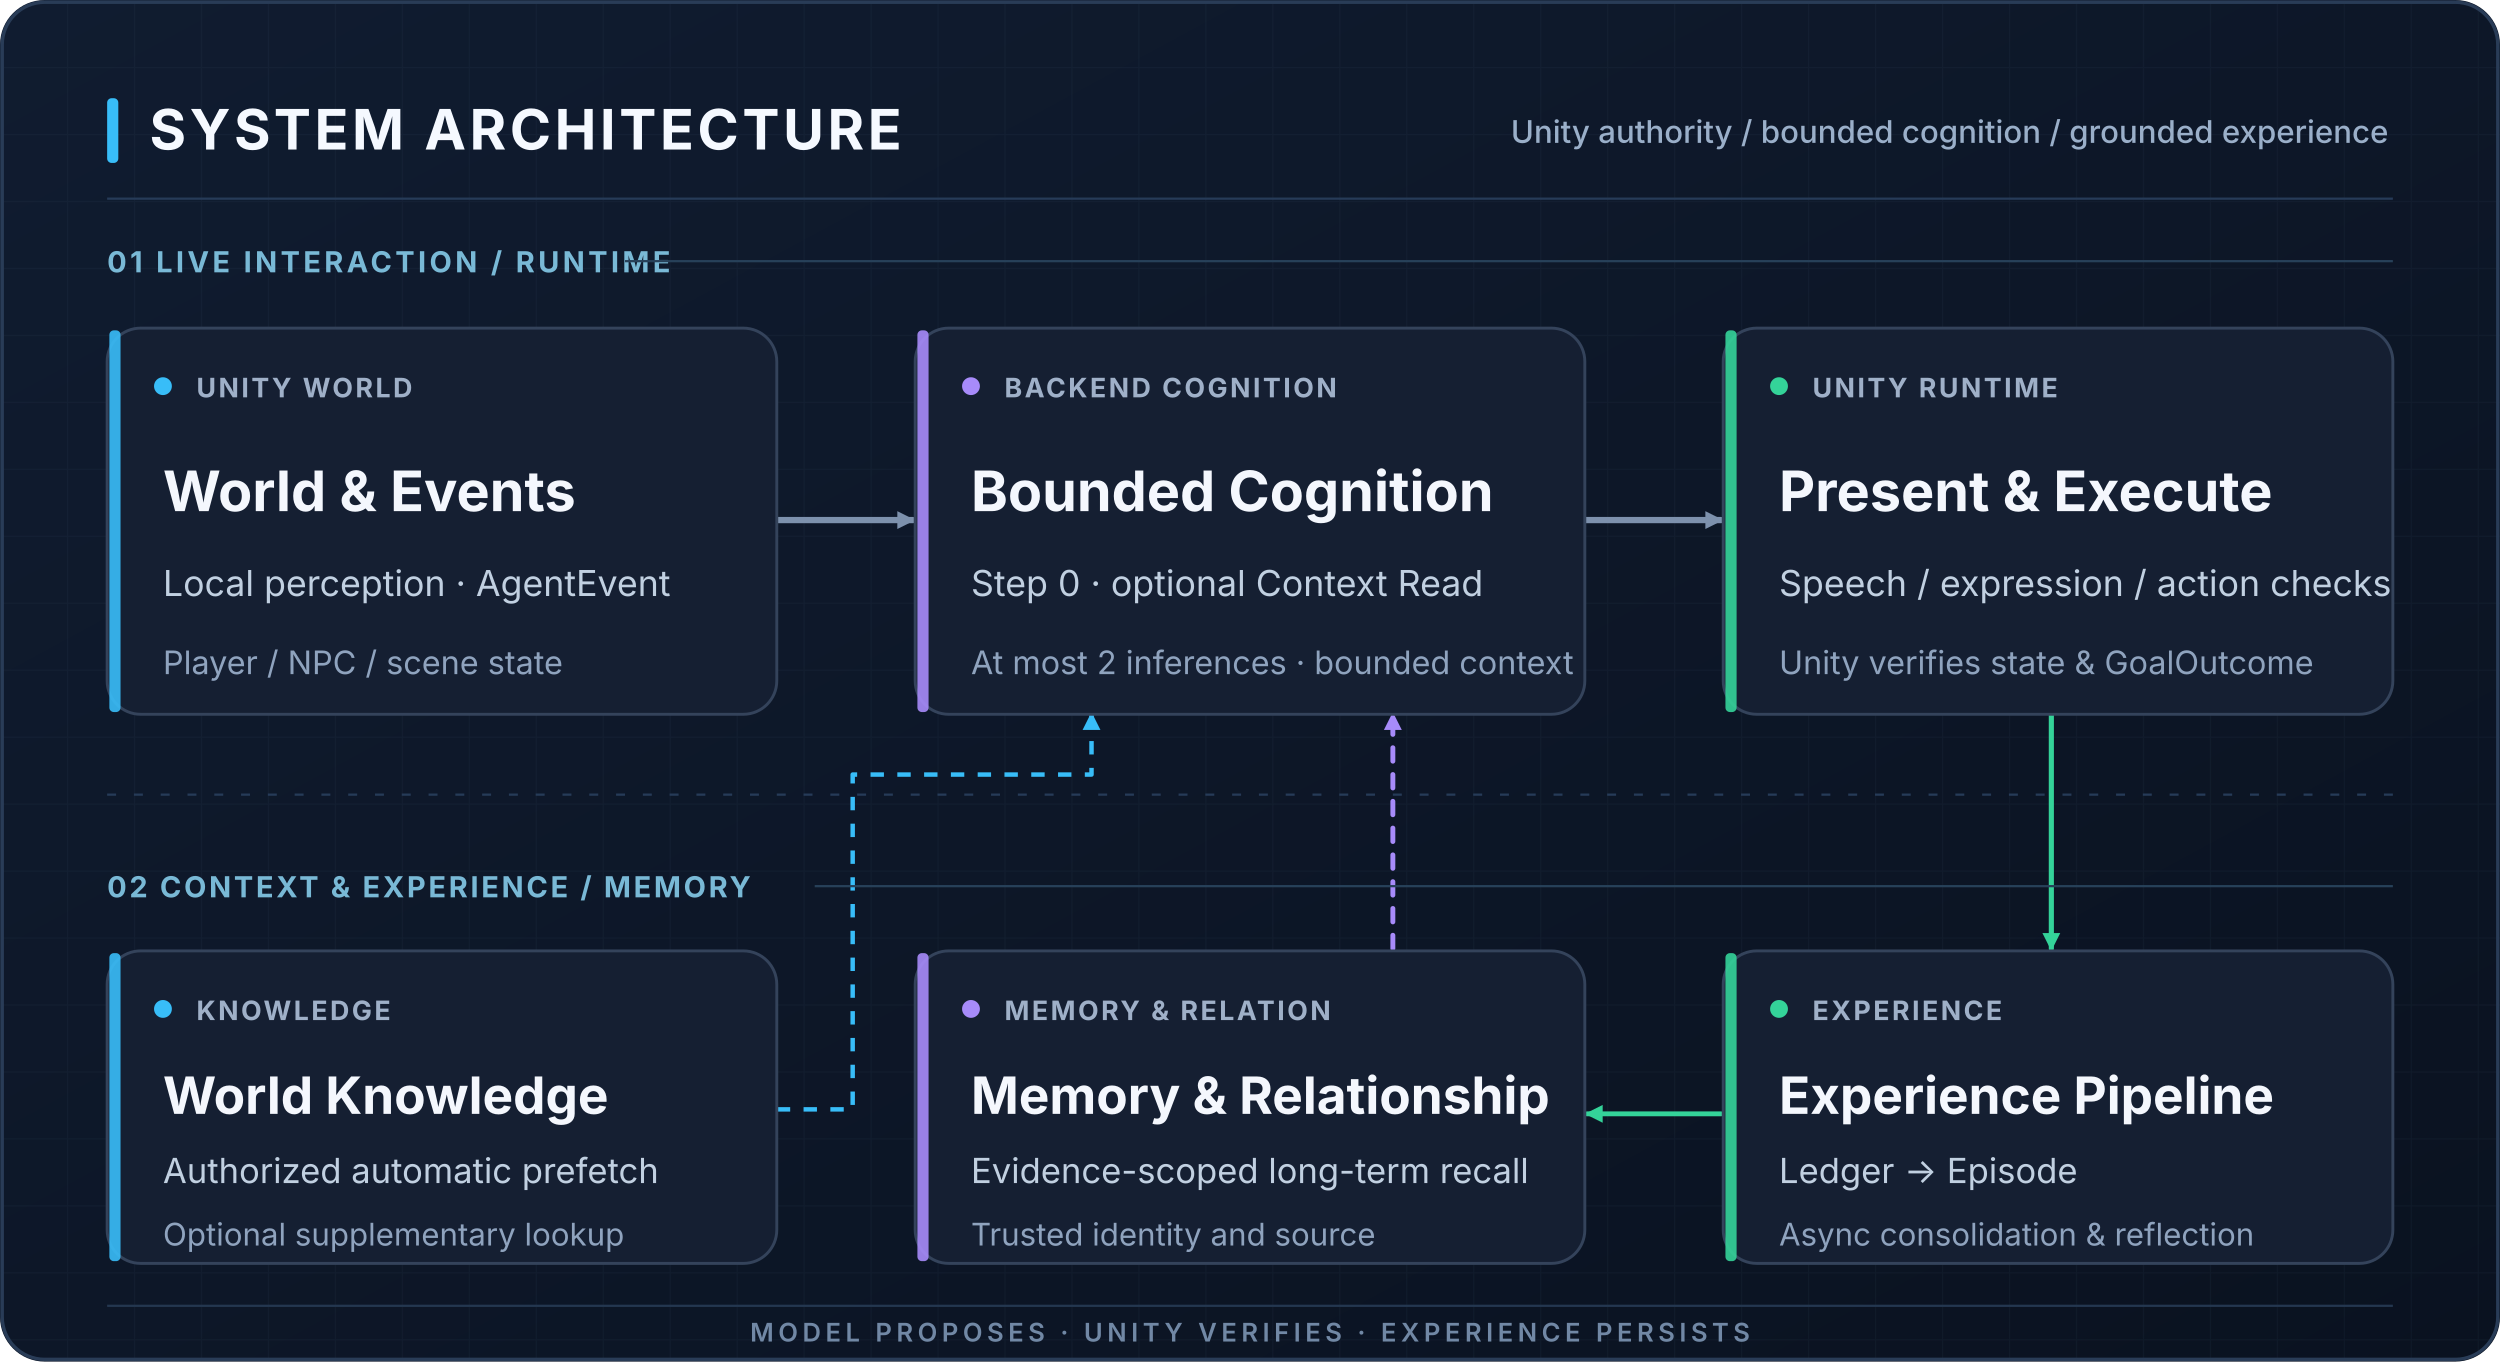
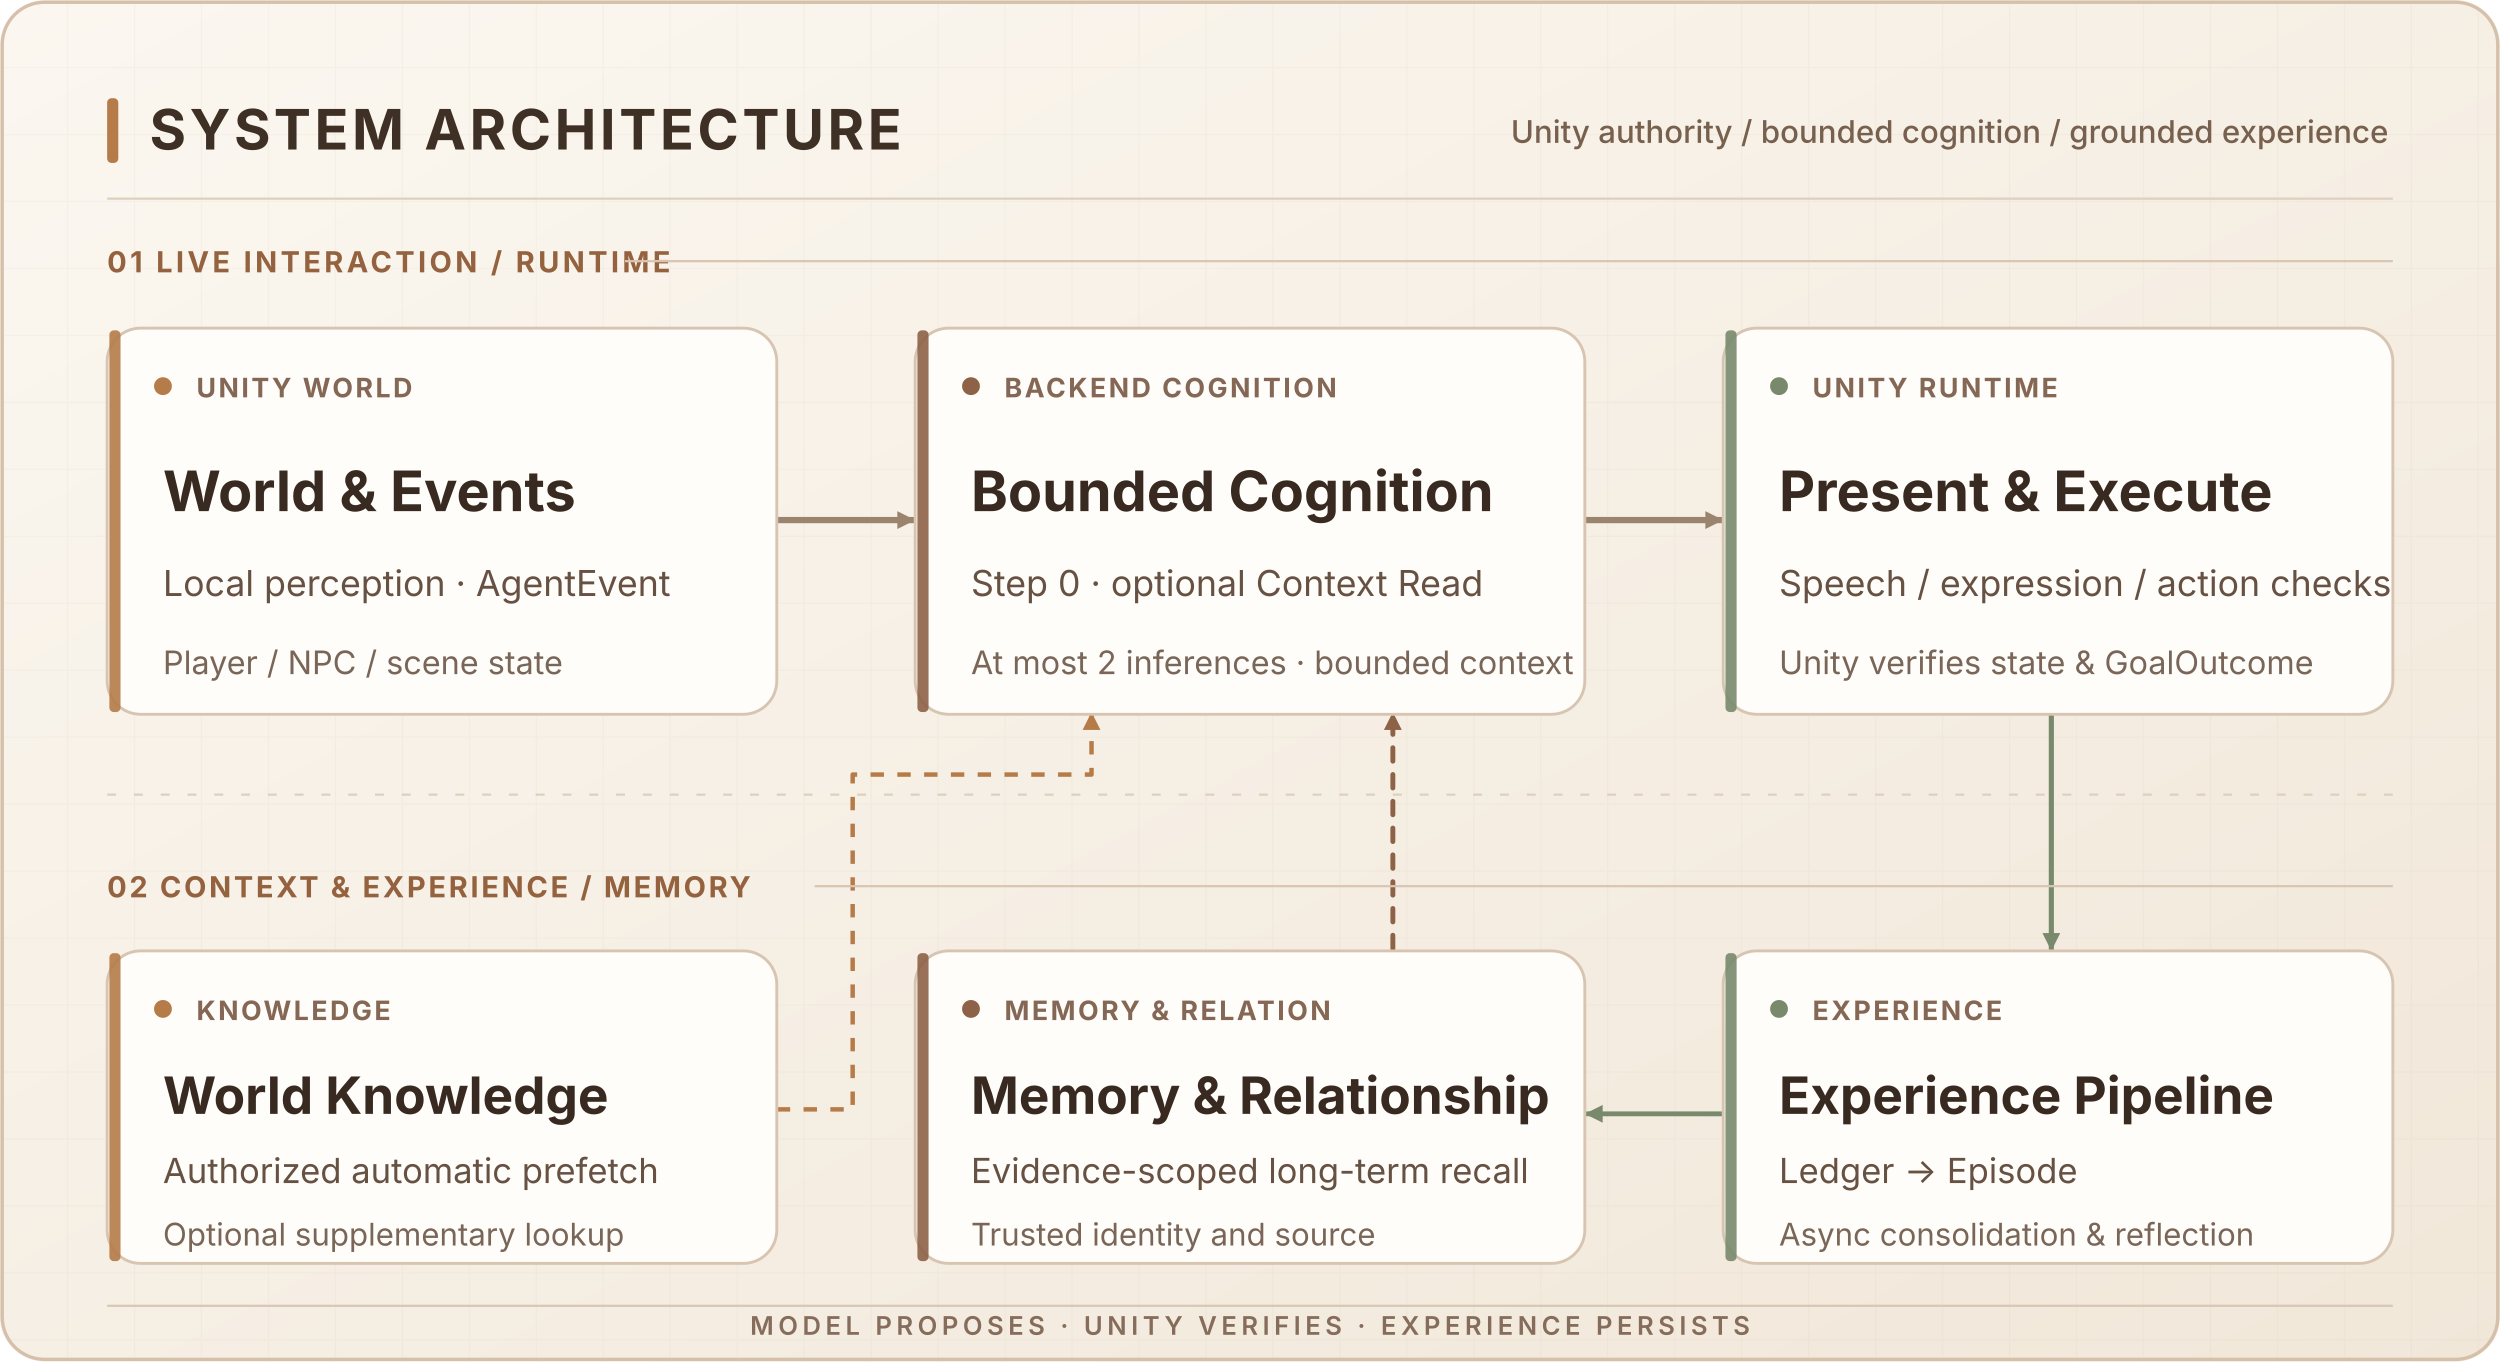
<svg xmlns="http://www.w3.org/2000/svg" width="1120" height="610" viewBox="0 0 1120 610" role="img" aria-label="EmbodiedNPC layered architecture: Unity world events feed bounded cognition, Unity validates actions and presents responses, real experiences asynchronously form memory and relationships, knowledge and memory support later decisions">
  <defs>
    <linearGradient id="bg" x1="0" y1="0" x2="1" y2="1">
-       <stop stop-color="#101C30" />
-       <stop offset="1" stop-color="#0A1220" />
+       <stop stop-color="#FBF7F0" />
+       <stop offset="1" stop-color="#F1E7D9" />
    </linearGradient>
    <pattern id="g" width="30" height="30" patternUnits="userSpaceOnUse">
-       <path d="M30 0H0V30" fill="none" stroke="#516B8B" stroke-opacity=".075" stroke-width="1" />
+       <path d="M30 0H0V30" fill="none" stroke="#BDA48E" stroke-opacity=".075" stroke-width="1" />
    </pattern>
    <marker id="a" markerWidth="9" markerHeight="9" refX="7" refY="4" orient="auto" markerUnits="userSpaceOnUse">
-       <path d="M0 0L8 4L0 8Z" fill="#7D91AD" />
+       <path d="M0 0L8 4L0 8Z" fill="#9B846E" />
    </marker>
-     <marker id="cyan" markerWidth="9" markerHeight="9" refX="7" refY="4" orient="auto" markerUnits="userSpaceOnUse">
-       <path d="M0 0L8 4L0 8Z" fill="#38BDF8" />
+     <marker id="caramel" markerWidth="9" markerHeight="9" refX="7" refY="4" orient="auto" markerUnits="userSpaceOnUse">
+       <path d="M0 0L8 4L0 8Z" fill="#B57B48" />
    </marker>
-     <marker id="violet" markerWidth="9" markerHeight="9" refX="7" refY="4" orient="auto" markerUnits="userSpaceOnUse">
-       <path d="M0 0L8 4L0 8Z" fill="#A78BFA" />
+     <marker id="espresso" markerWidth="9" markerHeight="9" refX="7" refY="4" orient="auto" markerUnits="userSpaceOnUse">
+       <path d="M0 0L8 4L0 8Z" fill="#8D6247" />
    </marker>
-     <marker id="green" markerWidth="9" markerHeight="9" refX="7" refY="4" orient="auto" markerUnits="userSpaceOnUse">
-       <path d="M0 0L8 4L0 8Z" fill="#34D399" />
+     <marker id="sage" markerWidth="9" markerHeight="9" refX="7" refY="4" orient="auto" markerUnits="userSpaceOnUse">
+       <path d="M0 0L8 4L0 8Z" fill="#78896C" />
    </marker>
  </defs>
  <rect width="1120" height="610" rx="20" fill="url(#bg)" />
  <rect width="1120" height="610" rx="20" fill="url(#g)" />
-   <rect x="1" y="1" width="1118" height="608" rx="19" fill="none" stroke="#293C57" stroke-width="1.5" />
-   <rect x="48" y="44" width="5" height="29" rx="2" fill="#38BDF8" />
-   <text x="67" y="67" fill="#F5F9FF" font-size="25" font-weight="750" font-family="Inter, Segoe UI, Noto Sans CJK SC, Microsoft YaHei, Arial, sans-serif" letter-spacing="1.6">SYSTEM ARCHITECTURE</text>
-   <text x="1070" y="64" fill="#9AAFC9" font-size="14" font-weight="500" font-family="Inter, Segoe UI, Noto Sans CJK SC, Microsoft YaHei, Arial, sans-serif" text-anchor="end">Unity authority  /  bounded cognition  /  grounded experience</text>
-   <path d="M48 89H1072" stroke="#263B58" stroke-width="1" />
-   <text x="48" y="122" fill="#79B9D6" font-size="13" font-weight="700" font-family="Inter, Segoe UI, Noto Sans CJK SC, Microsoft YaHei, Arial, sans-serif" letter-spacing="1.5">01   LIVE INTERACTION  /  RUNTIME</text>
-   <path d="M280 117H1072" stroke="#274159" stroke-width="1" />
-   <path d="M348 233H409" stroke="#7D91AD" stroke-width="2.8" stroke-linecap="round" marker-end="url(#a)" />
-   <path d="M710 233H771" stroke="#7D91AD" stroke-width="2.8" stroke-linecap="round" marker-end="url(#a)" />
-   <path d="M919 320V425" stroke="#34D399" stroke-width="2.3" stroke-linecap="round" marker-end="url(#green)" />
-   <path d="M771 499H711" stroke="#34D399" stroke-width="2.2" stroke-linecap="round" marker-end="url(#green)" />
-   <path d="M624 425V320" stroke="#A78BFA" stroke-width="2.2" stroke-dasharray="6 6" stroke-linecap="round" marker-end="url(#violet)" />
-   <path d="M348 497H382V347H489V320" fill="none" stroke="#38BDF8" stroke-width="2" stroke-dasharray="6 6" stroke-linejoin="round" marker-end="url(#cyan)" />
-   <path d="M48 356H1072" stroke="#263B58" stroke-width="1" stroke-dasharray="4 8" />
-   <text x="48" y="402" fill="#79B9D6" font-size="13" font-weight="700" font-family="Inter, Segoe UI, Noto Sans CJK SC, Microsoft YaHei, Arial, sans-serif" letter-spacing="1.2">02   CONTEXT &amp; EXPERIENCE  /  MEMORY</text>
-   <path d="M365 397H1072" stroke="#274159" stroke-width="1" />
+   <rect x="1" y="1" width="1118" height="608" rx="19" fill="none" stroke="#D5C0AA" stroke-width="1.5" />
+   <rect x="48" y="44" width="5" height="29" rx="2" fill="#B57B48" />
+   <text x="67" y="67" fill="#3F3026" font-size="25" font-weight="750" font-family="Inter, Segoe UI, Noto Sans CJK SC, Microsoft YaHei, Arial, sans-serif" letter-spacing="1.6">SYSTEM ARCHITECTURE</text>
+   <text x="1070" y="64" fill="#78604E" font-size="14" font-weight="500" font-family="Inter, Segoe UI, Noto Sans CJK SC, Microsoft YaHei, Arial, sans-serif" text-anchor="end">Unity authority  /  bounded cognition  /  grounded experience</text>
+   <path d="M48 89H1072" stroke="#DFD0BE" stroke-width="1" />
+   <text x="48" y="122" fill="#94623F" font-size="13" font-weight="700" font-family="Inter, Segoe UI, Noto Sans CJK SC, Microsoft YaHei, Arial, sans-serif" letter-spacing="1.5">01   LIVE INTERACTION  /  RUNTIME</text>
+   <path d="M280 117H1072" stroke="#D8C6B2" stroke-width="1" />
+   <path d="M348 233H409" stroke="#9B846E" stroke-width="2.8" stroke-linecap="round" marker-end="url(#a)" />
+   <path d="M710 233H771" stroke="#9B846E" stroke-width="2.8" stroke-linecap="round" marker-end="url(#a)" />
+   <path d="M919 320V425" stroke="#78896C" stroke-width="2.3" stroke-linecap="round" marker-end="url(#sage)" />
+   <path d="M771 499H711" stroke="#78896C" stroke-width="2.2" stroke-linecap="round" marker-end="url(#sage)" />
+   <path d="M624 425V320" stroke="#8D6247" stroke-width="2.2" stroke-dasharray="6 6" stroke-linecap="round" marker-end="url(#espresso)" />
+   <path d="M348 497H382V347H489V320" fill="none" stroke="#B57B48" stroke-width="2" stroke-dasharray="6 6" stroke-linejoin="round" marker-end="url(#caramel)" />
+   <path d="M48 356H1072" stroke="#DFD0BE" stroke-width="1" stroke-dasharray="4 8" />
+   <text x="48" y="402" fill="#94623F" font-size="13" font-weight="700" font-family="Inter, Segoe UI, Noto Sans CJK SC, Microsoft YaHei, Arial, sans-serif" letter-spacing="1.2">02   CONTEXT &amp; EXPERIENCE  /  MEMORY</text>
+   <path d="M365 397H1072" stroke="#D8C6B2" stroke-width="1" />
  <g>
-     <rect x="48" y="147" width="300" height="173" rx="15" fill="#151F32" stroke="#34435B" stroke-width="1.3" />
-     <rect x="49" y="148" width="5" height="171" rx="2" fill="#38BDF8" opacity=".9" />
-     <circle cx="73" cy="173" r="4" fill="#38BDF8" />
-     <text x="88" y="178" fill="#9FB0C8" font-size="12" font-weight="700" font-family="Inter, Segoe UI, Noto Sans CJK SC, Microsoft YaHei, Arial, sans-serif" letter-spacing="1.1">UNITY WORLD</text>
-     <text x="73" y="229" fill="#F4F7FD" font-size="25" font-weight="700" font-family="Inter, Segoe UI, Noto Sans CJK SC, Microsoft YaHei, Arial, sans-serif">World &amp; Events</text>
-     <text x="73" y="267" fill="#C1D0E1" font-size="16" font-weight="400" font-family="Inter, Segoe UI, Noto Sans CJK SC, Microsoft YaHei, Arial, sans-serif">Local perception  ·  AgentEvent</text>
-     <text x="73" y="302" fill="#8FA3BE" font-size="14.5" font-weight="400" font-family="Inter, Segoe UI, Noto Sans CJK SC, Microsoft YaHei, Arial, sans-serif">Player / NPC / scene state</text>
+     <rect x="48" y="147" width="300" height="173" rx="15" fill="#FFFDF9" stroke="#D7C5B2" stroke-width="1.3" />
+     <rect x="49" y="148" width="5" height="171" rx="2" fill="#B57B48" opacity=".9" />
+     <circle cx="73" cy="173" r="4" fill="#B57B48" />
+     <text x="88" y="178" fill="#846754" font-size="12" font-weight="700" font-family="Inter, Segoe UI, Noto Sans CJK SC, Microsoft YaHei, Arial, sans-serif" letter-spacing="1.1">UNITY WORLD</text>
+     <text x="73" y="229" fill="#382A21" font-size="25" font-weight="700" font-family="Inter, Segoe UI, Noto Sans CJK SC, Microsoft YaHei, Arial, sans-serif">World &amp; Events</text>
+     <text x="73" y="267" fill="#665143" font-size="16" font-weight="400" font-family="Inter, Segoe UI, Noto Sans CJK SC, Microsoft YaHei, Arial, sans-serif">Local perception  ·  AgentEvent</text>
+     <text x="73" y="302" fill="#796658" font-size="14.5" font-weight="400" font-family="Inter, Segoe UI, Noto Sans CJK SC, Microsoft YaHei, Arial, sans-serif">Player / NPC / scene state</text>
  </g>
  <g>
-     <rect x="410" y="147" width="300" height="173" rx="15" fill="#151F32" stroke="#34435B" stroke-width="1.3" />
-     <rect x="411" y="148" width="5" height="171" rx="2" fill="#A78BFA" opacity=".9" />
-     <circle cx="435" cy="173" r="4" fill="#A78BFA" />
-     <text x="450" y="178" fill="#9FB0C8" font-size="12" font-weight="700" font-family="Inter, Segoe UI, Noto Sans CJK SC, Microsoft YaHei, Arial, sans-serif" letter-spacing="1.1">BACKEND COGNITION</text>
-     <text x="435" y="229" fill="#F4F7FD" font-size="25" font-weight="700" font-family="Inter, Segoe UI, Noto Sans CJK SC, Microsoft YaHei, Arial, sans-serif">Bounded Cognition</text>
-     <text x="435" y="267" fill="#C1D0E1" font-size="16" font-weight="400" font-family="Inter, Segoe UI, Noto Sans CJK SC, Microsoft YaHei, Arial, sans-serif">Step 0  ·  optional Context Read</text>
-     <text x="435" y="302" fill="#8FA3BE" font-size="14.5" font-weight="400" font-family="Inter, Segoe UI, Noto Sans CJK SC, Microsoft YaHei, Arial, sans-serif">At most 2 inferences · bounded context</text>
+     <rect x="410" y="147" width="300" height="173" rx="15" fill="#FFFDF9" stroke="#D7C5B2" stroke-width="1.3" />
+     <rect x="411" y="148" width="5" height="171" rx="2" fill="#8D6247" opacity=".9" />
+     <circle cx="435" cy="173" r="4" fill="#8D6247" />
+     <text x="450" y="178" fill="#846754" font-size="12" font-weight="700" font-family="Inter, Segoe UI, Noto Sans CJK SC, Microsoft YaHei, Arial, sans-serif" letter-spacing="1.1">BACKEND COGNITION</text>
+     <text x="435" y="229" fill="#382A21" font-size="25" font-weight="700" font-family="Inter, Segoe UI, Noto Sans CJK SC, Microsoft YaHei, Arial, sans-serif">Bounded Cognition</text>
+     <text x="435" y="267" fill="#665143" font-size="16" font-weight="400" font-family="Inter, Segoe UI, Noto Sans CJK SC, Microsoft YaHei, Arial, sans-serif">Step 0  ·  optional Context Read</text>
+     <text x="435" y="302" fill="#796658" font-size="14.5" font-weight="400" font-family="Inter, Segoe UI, Noto Sans CJK SC, Microsoft YaHei, Arial, sans-serif">At most 2 inferences · bounded context</text>
  </g>
  <g>
-     <rect x="772" y="147" width="300" height="173" rx="15" fill="#151F32" stroke="#34435B" stroke-width="1.3" />
-     <rect x="773" y="148" width="5" height="171" rx="2" fill="#34D399" opacity=".9" />
-     <circle cx="797" cy="173" r="4" fill="#34D399" />
-     <text x="812" y="178" fill="#9FB0C8" font-size="12" font-weight="700" font-family="Inter, Segoe UI, Noto Sans CJK SC, Microsoft YaHei, Arial, sans-serif" letter-spacing="1.1">UNITY RUNTIME</text>
-     <text x="797" y="229" fill="#F4F7FD" font-size="25" font-weight="700" font-family="Inter, Segoe UI, Noto Sans CJK SC, Microsoft YaHei, Arial, sans-serif">Present &amp; Execute</text>
-     <text x="797" y="267" fill="#C1D0E1" font-size="16" font-weight="400" font-family="Inter, Segoe UI, Noto Sans CJK SC, Microsoft YaHei, Arial, sans-serif">Speech / expression / action checks</text>
-     <text x="797" y="302" fill="#8FA3BE" font-size="14.5" font-weight="400" font-family="Inter, Segoe UI, Noto Sans CJK SC, Microsoft YaHei, Arial, sans-serif">Unity verifies state &amp; GoalOutcome</text>
+     <rect x="772" y="147" width="300" height="173" rx="15" fill="#FFFDF9" stroke="#D7C5B2" stroke-width="1.3" />
+     <rect x="773" y="148" width="5" height="171" rx="2" fill="#78896C" opacity=".9" />
+     <circle cx="797" cy="173" r="4" fill="#78896C" />
+     <text x="812" y="178" fill="#846754" font-size="12" font-weight="700" font-family="Inter, Segoe UI, Noto Sans CJK SC, Microsoft YaHei, Arial, sans-serif" letter-spacing="1.1">UNITY RUNTIME</text>
+     <text x="797" y="229" fill="#382A21" font-size="25" font-weight="700" font-family="Inter, Segoe UI, Noto Sans CJK SC, Microsoft YaHei, Arial, sans-serif">Present &amp; Execute</text>
+     <text x="797" y="267" fill="#665143" font-size="16" font-weight="400" font-family="Inter, Segoe UI, Noto Sans CJK SC, Microsoft YaHei, Arial, sans-serif">Speech / expression / action checks</text>
+     <text x="797" y="302" fill="#796658" font-size="14.5" font-weight="400" font-family="Inter, Segoe UI, Noto Sans CJK SC, Microsoft YaHei, Arial, sans-serif">Unity verifies state &amp; GoalOutcome</text>
  </g>
  <g>
-     <rect x="48" y="426" width="300" height="140" rx="15" fill="#151F32" stroke="#34435B" stroke-width="1.3" />
-     <rect x="49" y="427" width="5" height="138" rx="2" fill="#38BDF8" opacity=".9" />
-     <circle cx="73" cy="452" r="4" fill="#38BDF8" />
-     <text x="88" y="457" fill="#9FB0C8" font-size="12" font-weight="700" font-family="Inter, Segoe UI, Noto Sans CJK SC, Microsoft YaHei, Arial, sans-serif" letter-spacing="1.1">KNOWLEDGE</text>
-     <text x="73" y="499" fill="#F4F7FD" font-size="23" font-weight="700" font-family="Inter, Segoe UI, Noto Sans CJK SC, Microsoft YaHei, Arial, sans-serif">World Knowledge</text>
-     <text x="73" y="530" fill="#C1D0E1" font-size="15.5" font-weight="400" font-family="Inter, Segoe UI, Noto Sans CJK SC, Microsoft YaHei, Arial, sans-serif">Authorized automatic prefetch</text>
-     <text x="73" y="558" fill="#8FA3BE" font-size="14" font-weight="400" font-family="Inter, Segoe UI, Noto Sans CJK SC, Microsoft YaHei, Arial, sans-serif">Optional supplementary lookup</text>
+     <rect x="48" y="426" width="300" height="140" rx="15" fill="#FFFDF9" stroke="#D7C5B2" stroke-width="1.3" />
+     <rect x="49" y="427" width="5" height="138" rx="2" fill="#B57B48" opacity=".9" />
+     <circle cx="73" cy="452" r="4" fill="#B57B48" />
+     <text x="88" y="457" fill="#846754" font-size="12" font-weight="700" font-family="Inter, Segoe UI, Noto Sans CJK SC, Microsoft YaHei, Arial, sans-serif" letter-spacing="1.1">KNOWLEDGE</text>
+     <text x="73" y="499" fill="#382A21" font-size="23" font-weight="700" font-family="Inter, Segoe UI, Noto Sans CJK SC, Microsoft YaHei, Arial, sans-serif">World Knowledge</text>
+     <text x="73" y="530" fill="#665143" font-size="15.5" font-weight="400" font-family="Inter, Segoe UI, Noto Sans CJK SC, Microsoft YaHei, Arial, sans-serif">Authorized automatic prefetch</text>
+     <text x="73" y="558" fill="#796658" font-size="14" font-weight="400" font-family="Inter, Segoe UI, Noto Sans CJK SC, Microsoft YaHei, Arial, sans-serif">Optional supplementary lookup</text>
  </g>
  <g>
-     <rect x="410" y="426" width="300" height="140" rx="15" fill="#151F32" stroke="#34435B" stroke-width="1.3" />
-     <rect x="411" y="427" width="5" height="138" rx="2" fill="#A78BFA" opacity=".9" />
-     <circle cx="435" cy="452" r="4" fill="#A78BFA" />
-     <text x="450" y="457" fill="#9FB0C8" font-size="12" font-weight="700" font-family="Inter, Segoe UI, Noto Sans CJK SC, Microsoft YaHei, Arial, sans-serif" letter-spacing="1.1">MEMORY &amp; RELATION</text>
-     <text x="435" y="499" fill="#F4F7FD" font-size="23" font-weight="700" font-family="Inter, Segoe UI, Noto Sans CJK SC, Microsoft YaHei, Arial, sans-serif">Memory &amp; Relationship</text>
-     <text x="435" y="530" fill="#C1D0E1" font-size="15.5" font-weight="400" font-family="Inter, Segoe UI, Noto Sans CJK SC, Microsoft YaHei, Arial, sans-serif">Evidence-scoped long-term recall</text>
-     <text x="435" y="558" fill="#8FA3BE" font-size="14" font-weight="400" font-family="Inter, Segoe UI, Noto Sans CJK SC, Microsoft YaHei, Arial, sans-serif">Trusted identity and source</text>
+     <rect x="410" y="426" width="300" height="140" rx="15" fill="#FFFDF9" stroke="#D7C5B2" stroke-width="1.3" />
+     <rect x="411" y="427" width="5" height="138" rx="2" fill="#8D6247" opacity=".9" />
+     <circle cx="435" cy="452" r="4" fill="#8D6247" />
+     <text x="450" y="457" fill="#846754" font-size="12" font-weight="700" font-family="Inter, Segoe UI, Noto Sans CJK SC, Microsoft YaHei, Arial, sans-serif" letter-spacing="1.1">MEMORY &amp; RELATION</text>
+     <text x="435" y="499" fill="#382A21" font-size="23" font-weight="700" font-family="Inter, Segoe UI, Noto Sans CJK SC, Microsoft YaHei, Arial, sans-serif">Memory &amp; Relationship</text>
+     <text x="435" y="530" fill="#665143" font-size="15.5" font-weight="400" font-family="Inter, Segoe UI, Noto Sans CJK SC, Microsoft YaHei, Arial, sans-serif">Evidence-scoped long-term recall</text>
+     <text x="435" y="558" fill="#796658" font-size="14" font-weight="400" font-family="Inter, Segoe UI, Noto Sans CJK SC, Microsoft YaHei, Arial, sans-serif">Trusted identity and source</text>
  </g>
  <g>
-     <rect x="772" y="426" width="300" height="140" rx="15" fill="#151F32" stroke="#34435B" stroke-width="1.3" />
-     <rect x="773" y="427" width="5" height="138" rx="2" fill="#34D399" opacity=".9" />
-     <circle cx="797" cy="452" r="4" fill="#34D399" />
-     <text x="812" y="457" fill="#9FB0C8" font-size="12" font-weight="700" font-family="Inter, Segoe UI, Noto Sans CJK SC, Microsoft YaHei, Arial, sans-serif" letter-spacing="1.1">EXPERIENCE</text>
-     <text x="797" y="499" fill="#F4F7FD" font-size="23" font-weight="700" font-family="Inter, Segoe UI, Noto Sans CJK SC, Microsoft YaHei, Arial, sans-serif">Experience Pipeline</text>
-     <text x="797" y="530" fill="#C1D0E1" font-size="15.5" font-weight="400" font-family="Inter, Segoe UI, Noto Sans CJK SC, Microsoft YaHei, Arial, sans-serif">Ledger → Episode</text>
-     <text x="797" y="558" fill="#8FA3BE" font-size="14" font-weight="400" font-family="Inter, Segoe UI, Noto Sans CJK SC, Microsoft YaHei, Arial, sans-serif">Async consolidation &amp; reflection</text>
+     <rect x="772" y="426" width="300" height="140" rx="15" fill="#FFFDF9" stroke="#D7C5B2" stroke-width="1.3" />
+     <rect x="773" y="427" width="5" height="138" rx="2" fill="#78896C" opacity=".9" />
+     <circle cx="797" cy="452" r="4" fill="#78896C" />
+     <text x="812" y="457" fill="#846754" font-size="12" font-weight="700" font-family="Inter, Segoe UI, Noto Sans CJK SC, Microsoft YaHei, Arial, sans-serif" letter-spacing="1.1">EXPERIENCE</text>
+     <text x="797" y="499" fill="#382A21" font-size="23" font-weight="700" font-family="Inter, Segoe UI, Noto Sans CJK SC, Microsoft YaHei, Arial, sans-serif">Experience Pipeline</text>
+     <text x="797" y="530" fill="#665143" font-size="15.5" font-weight="400" font-family="Inter, Segoe UI, Noto Sans CJK SC, Microsoft YaHei, Arial, sans-serif">Ledger → Episode</text>
+     <text x="797" y="558" fill="#796658" font-size="14" font-weight="400" font-family="Inter, Segoe UI, Noto Sans CJK SC, Microsoft YaHei, Arial, sans-serif">Async consolidation &amp; reflection</text>
  </g>
-   <path d="M48 585H1072" stroke="#243750" stroke-width="1" />
-   <text x="560" y="601" fill="#7188A5" font-size="11.5" font-weight="600" font-family="Inter, Segoe UI, Noto Sans CJK SC, Microsoft YaHei, Arial, sans-serif" text-anchor="middle" letter-spacing="2">MODEL PROPOSES    ·    UNITY VERIFIES    ·    EXPERIENCE PERSISTS</text>
+   <path d="M48 585H1072" stroke="#D8C7B5" stroke-width="1" />
+   <text x="560" y="598" fill="#866D5B" font-size="11.5" font-weight="600" font-family="Inter, Segoe UI, Noto Sans CJK SC, Microsoft YaHei, Arial, sans-serif" text-anchor="middle" letter-spacing="2">MODEL PROPOSES    ·    UNITY VERIFIES    ·    EXPERIENCE PERSISTS</text>
</svg>
